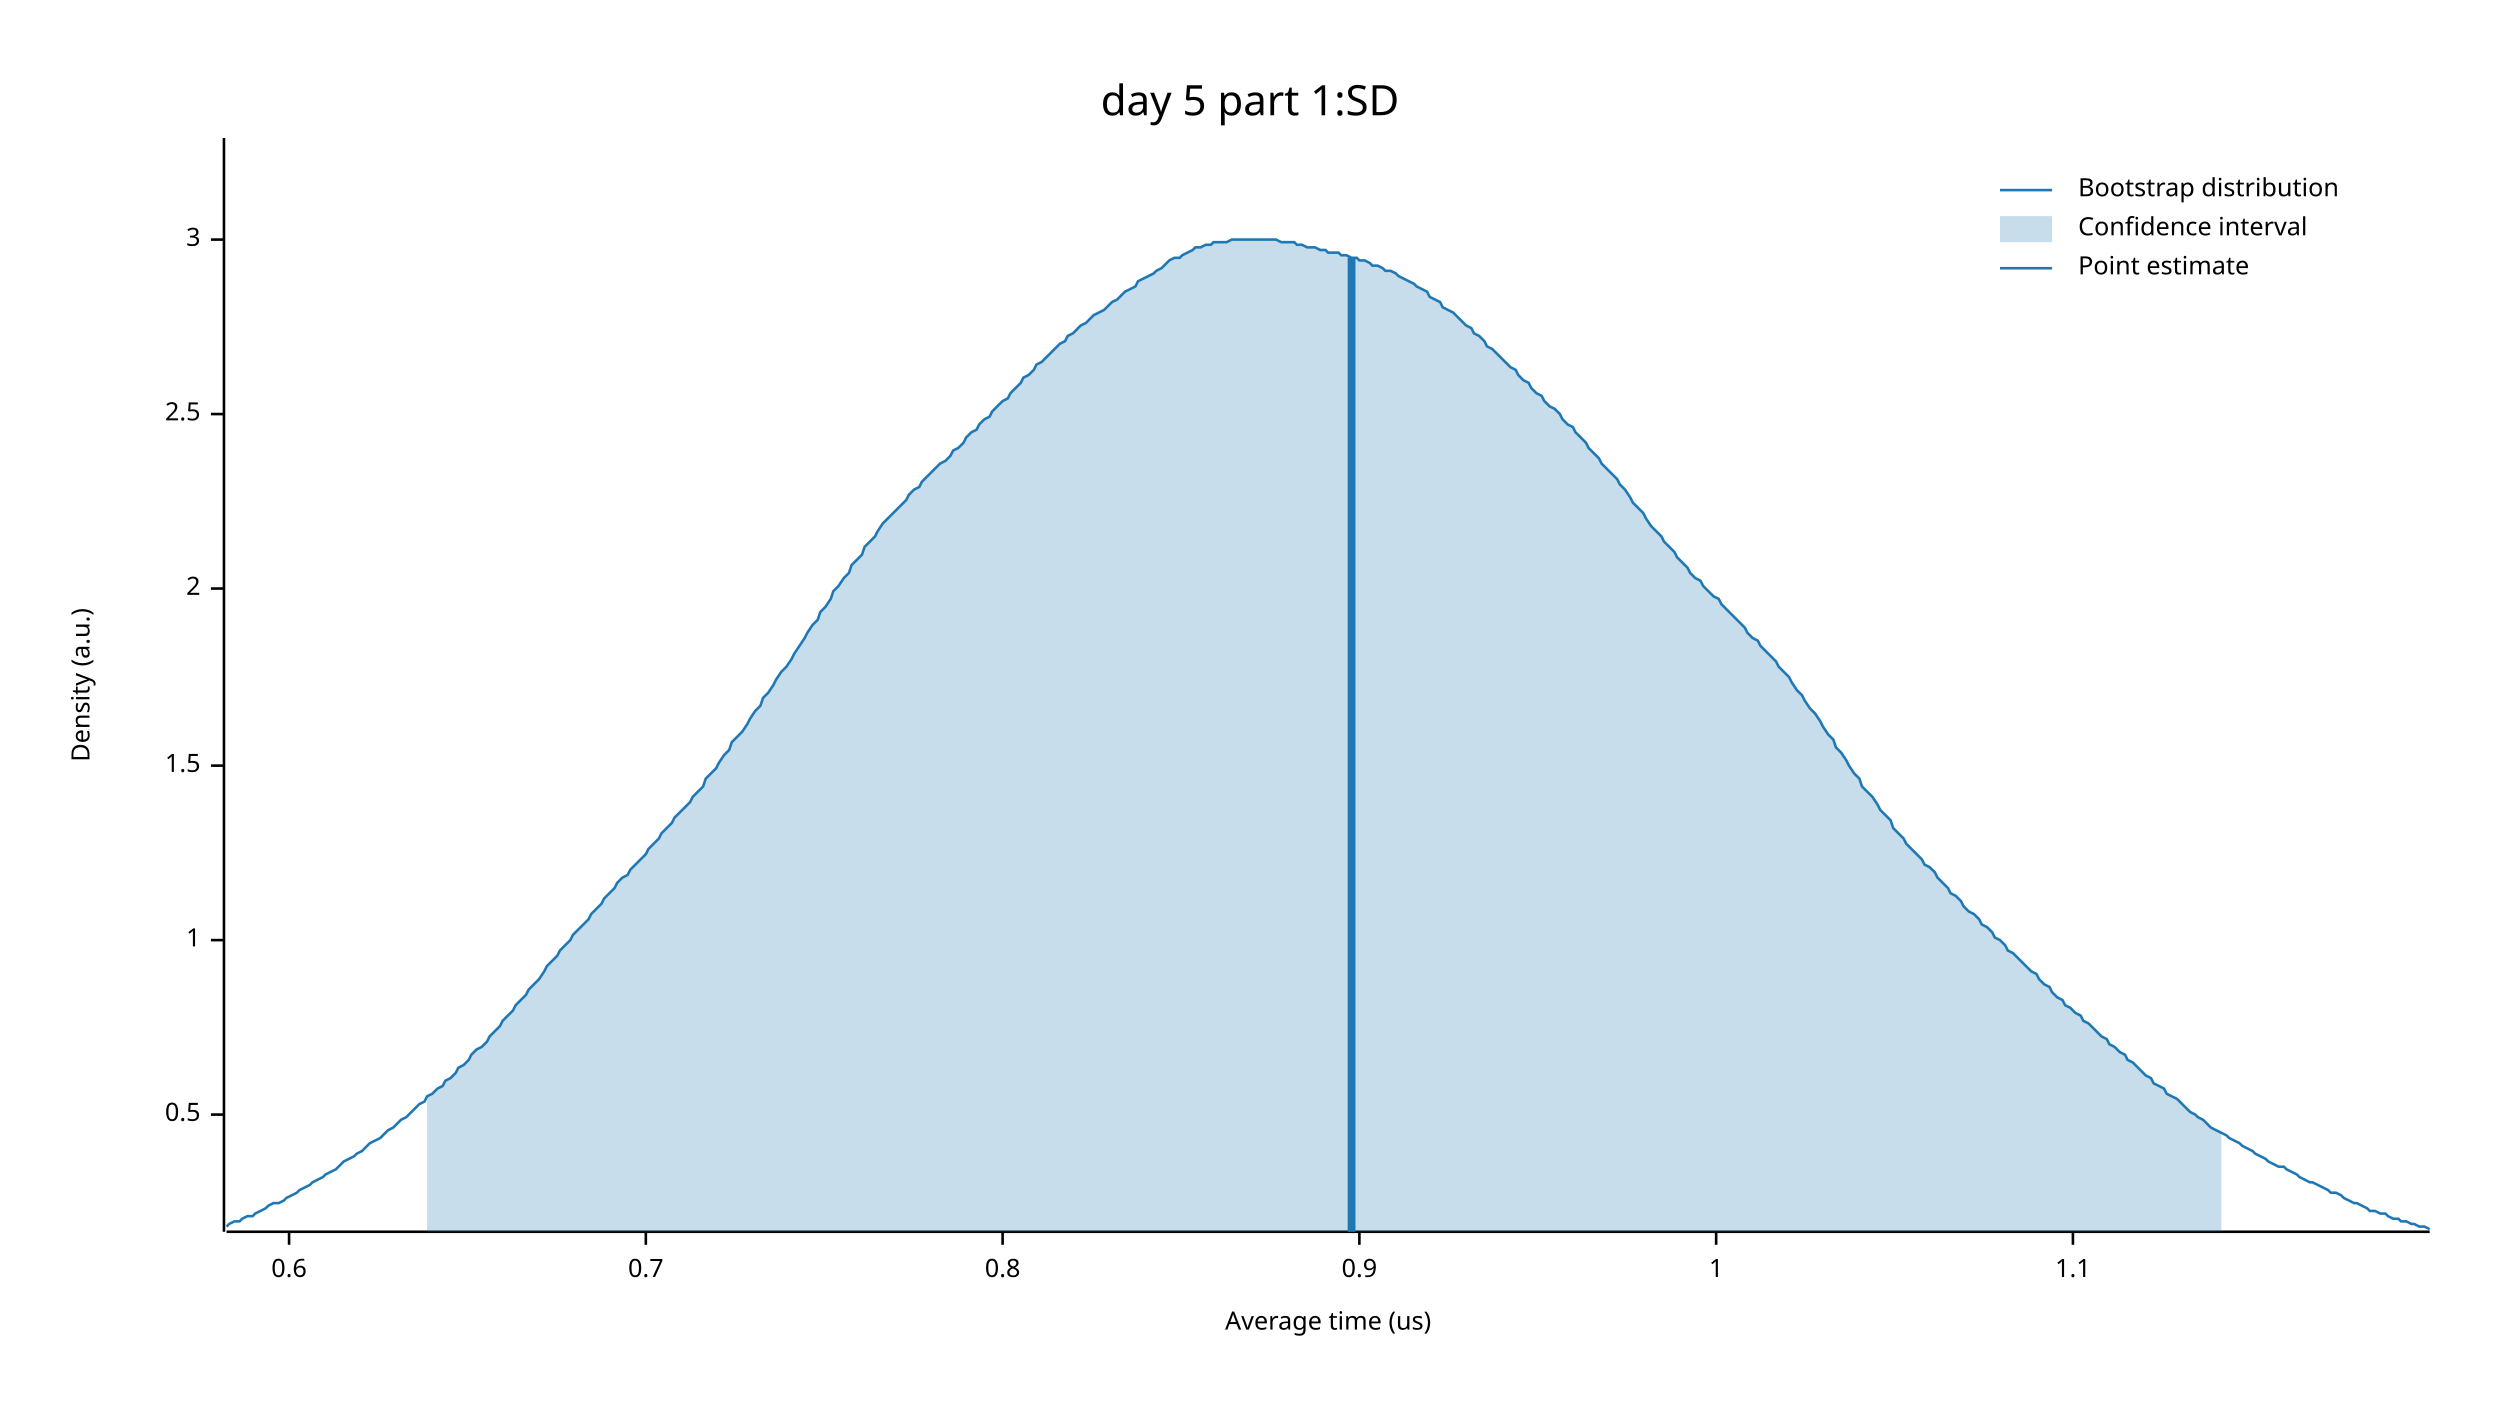
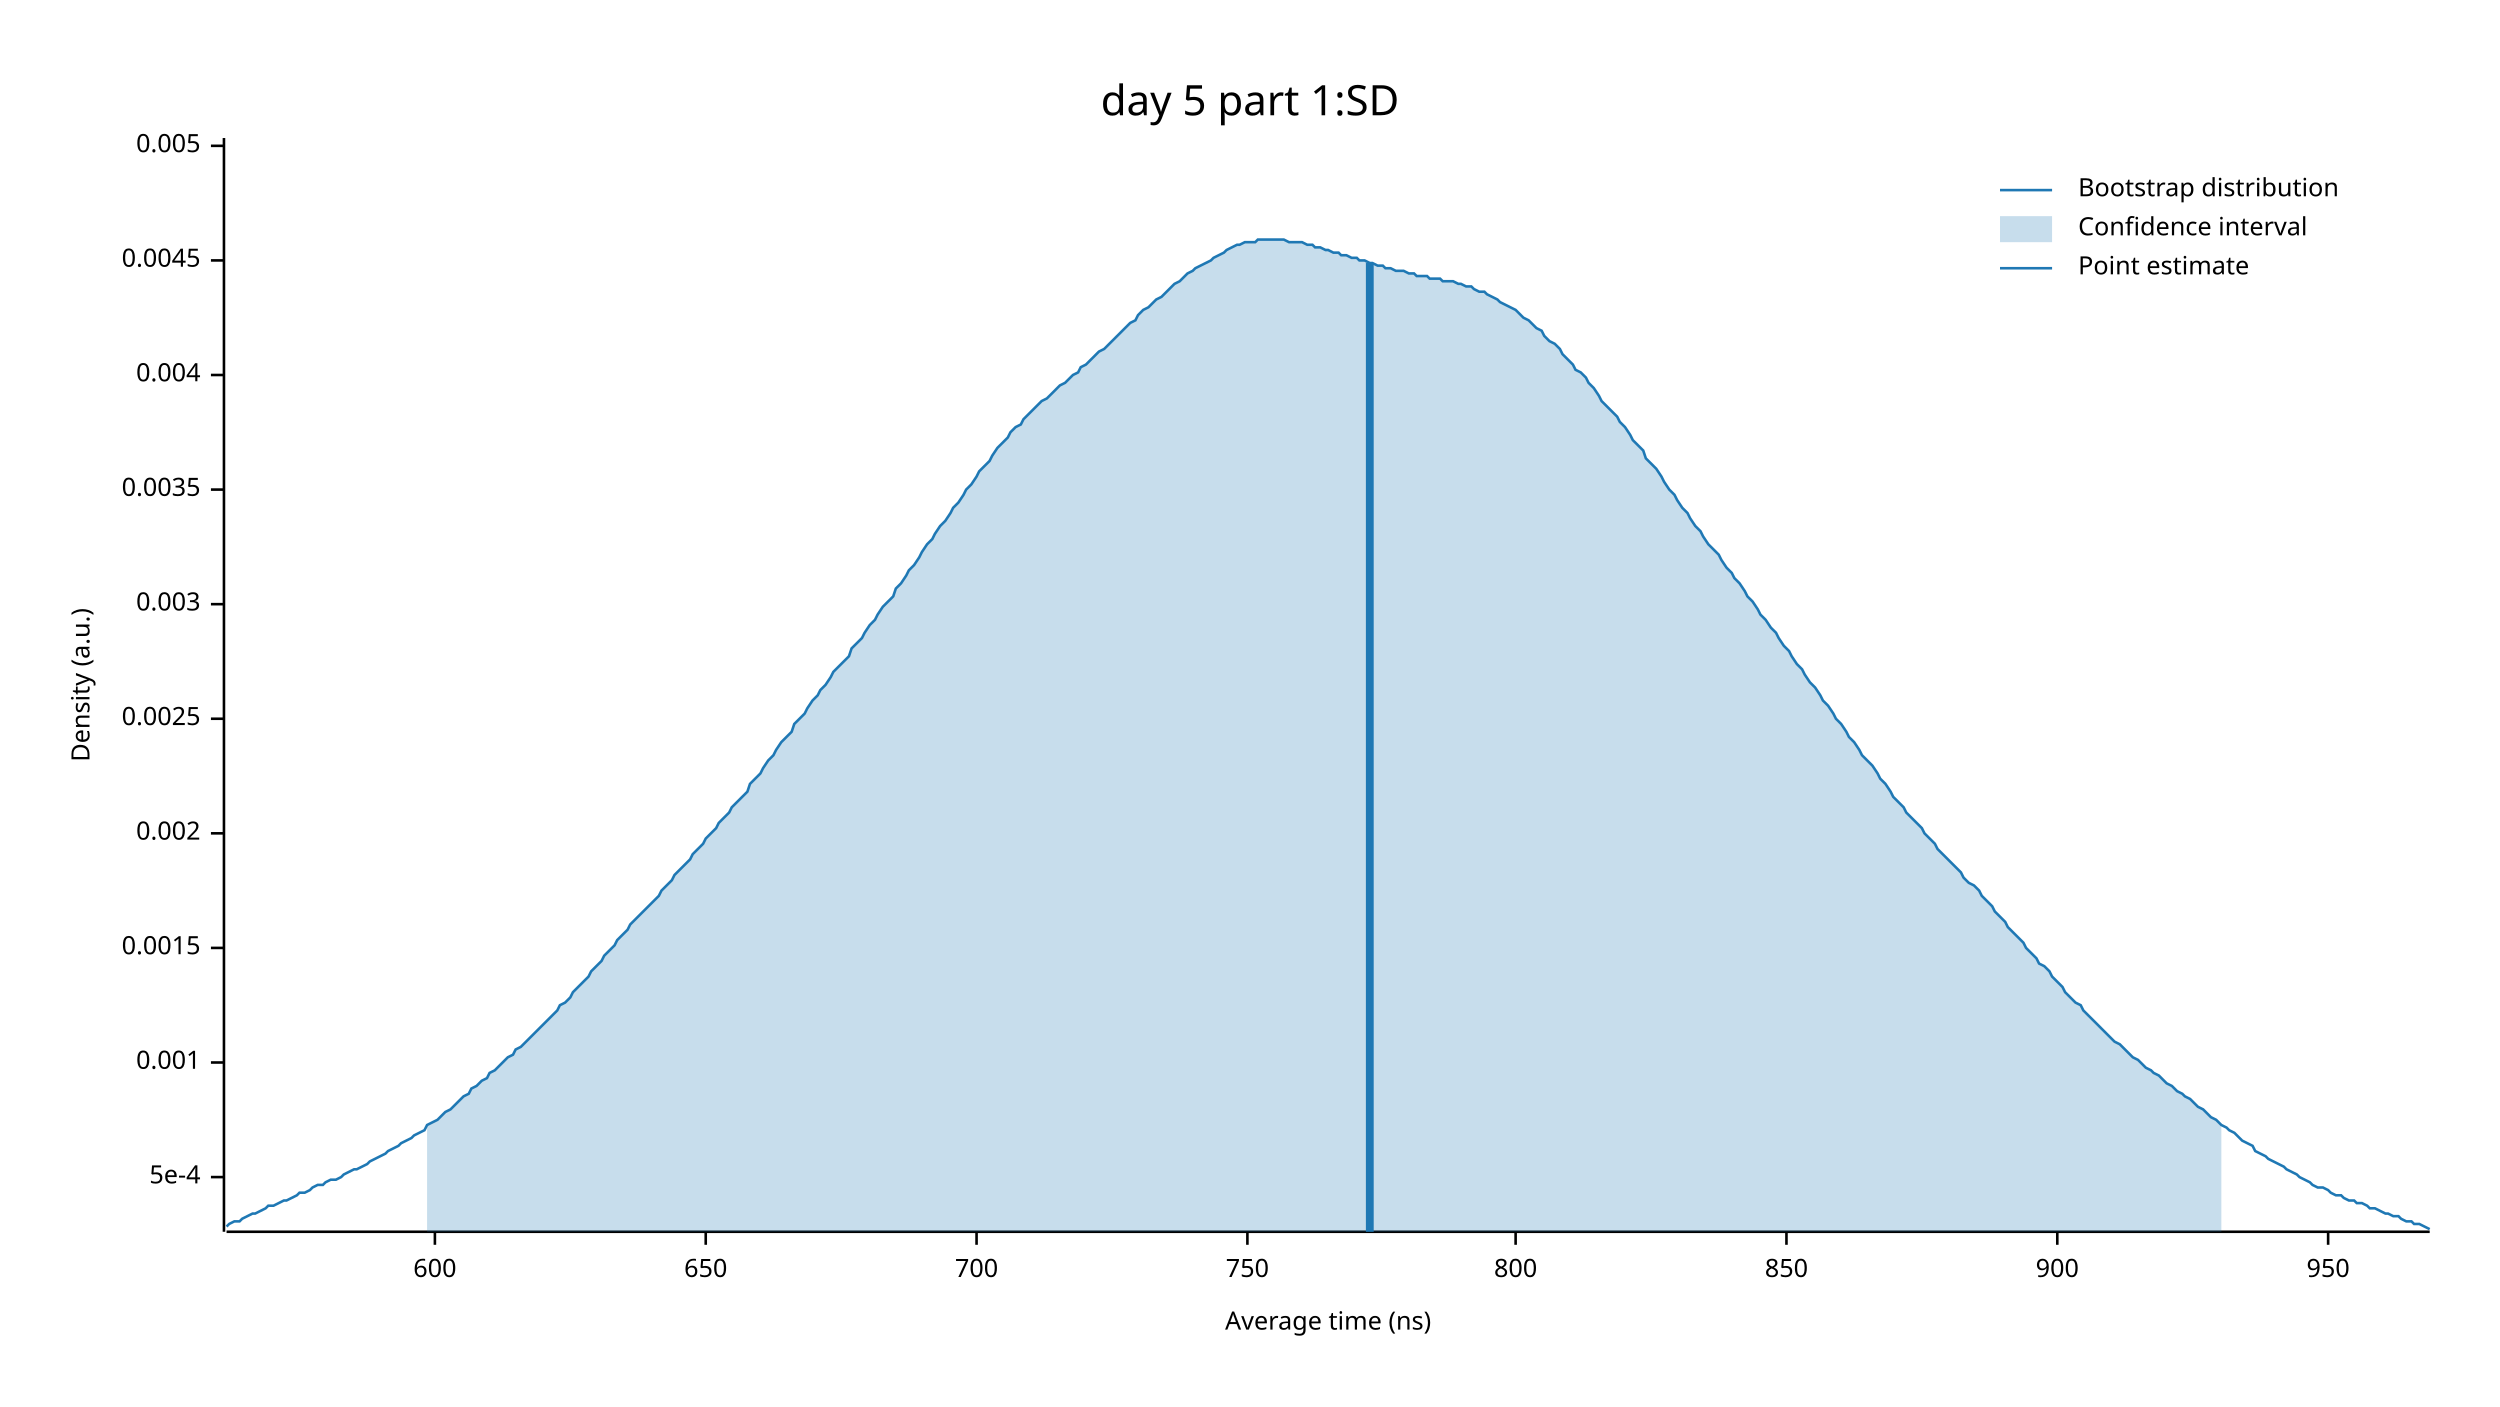
<svg xmlns="http://www.w3.org/2000/svg" width="960" height="540" viewBox="0 0 960 540">
  <text x="480" y="32" dy="0.76em" text-anchor="middle" font-family="sans-serif" font-size="16.129" opacity="1" fill="#000000">
day 5 part 1:SD
</text>
  <text x="27" y="263" dy="0.76em" text-anchor="middle" font-family="sans-serif" font-size="9.677" opacity="1" fill="#000000" transform="rotate(270, 27, 263)">
Density (a.u.)
</text>
  <text x="510" y="513" dy="-0.5ex" text-anchor="middle" font-family="sans-serif" font-size="9.677" opacity="1" fill="#000000">
- Average time (us)
+ Average time (ns)
</text>
  <polyline fill="none" opacity="1" stroke="#000000" stroke-width="1" points="86,53 86,473 " />
-   <text x="77" y="428" dy="0.5ex" text-anchor="end" font-family="sans-serif" font-size="9.677" opacity="1" fill="#000000">
- 0.5
+   <text x="77" y="452" dy="0.5ex" text-anchor="end" font-family="sans-serif" font-size="9.677" opacity="1" fill="#000000">
+ 5e-4
</text>
-   <polyline fill="none" opacity="1" stroke="#000000" stroke-width="1" points="81,428 86,428 " />
-   <text x="77" y="361" dy="0.5ex" text-anchor="end" font-family="sans-serif" font-size="9.677" opacity="1" fill="#000000">
- 1
+   <polyline fill="none" opacity="1" stroke="#000000" stroke-width="1" points="81,452 86,452 " />
+   <text x="77" y="408" dy="0.5ex" text-anchor="end" font-family="sans-serif" font-size="9.677" opacity="1" fill="#000000">
+ 0.001
</text>
-   <polyline fill="none" opacity="1" stroke="#000000" stroke-width="1" points="81,361 86,361 " />
-   <text x="77" y="294" dy="0.5ex" text-anchor="end" font-family="sans-serif" font-size="9.677" opacity="1" fill="#000000">
- 1.5
+   <polyline fill="none" opacity="1" stroke="#000000" stroke-width="1" points="81,408 86,408 " />
+   <text x="77" y="364" dy="0.5ex" text-anchor="end" font-family="sans-serif" font-size="9.677" opacity="1" fill="#000000">
+ 0.0015
</text>
-   <polyline fill="none" opacity="1" stroke="#000000" stroke-width="1" points="81,294 86,294 " />
-   <text x="77" y="226" dy="0.5ex" text-anchor="end" font-family="sans-serif" font-size="9.677" opacity="1" fill="#000000">
- 2
+   <polyline fill="none" opacity="1" stroke="#000000" stroke-width="1" points="81,364 86,364 " />
+   <text x="77" y="320" dy="0.5ex" text-anchor="end" font-family="sans-serif" font-size="9.677" opacity="1" fill="#000000">
+ 0.002
</text>
-   <polyline fill="none" opacity="1" stroke="#000000" stroke-width="1" points="81,226 86,226 " />
-   <text x="77" y="159" dy="0.5ex" text-anchor="end" font-family="sans-serif" font-size="9.677" opacity="1" fill="#000000">
- 2.5
+   <polyline fill="none" opacity="1" stroke="#000000" stroke-width="1" points="81,320 86,320 " />
+   <text x="77" y="276" dy="0.5ex" text-anchor="end" font-family="sans-serif" font-size="9.677" opacity="1" fill="#000000">
+ 0.0025
</text>
-   <polyline fill="none" opacity="1" stroke="#000000" stroke-width="1" points="81,159 86,159 " />
-   <text x="77" y="92" dy="0.5ex" text-anchor="end" font-family="sans-serif" font-size="9.677" opacity="1" fill="#000000">
- 3
+   <polyline fill="none" opacity="1" stroke="#000000" stroke-width="1" points="81,276 86,276 " />
+   <text x="77" y="232" dy="0.5ex" text-anchor="end" font-family="sans-serif" font-size="9.677" opacity="1" fill="#000000">
+ 0.003
</text>
-   <polyline fill="none" opacity="1" stroke="#000000" stroke-width="1" points="81,92 86,92 " />
+   <polyline fill="none" opacity="1" stroke="#000000" stroke-width="1" points="81,232 86,232 " />
+   <text x="77" y="188" dy="0.5ex" text-anchor="end" font-family="sans-serif" font-size="9.677" opacity="1" fill="#000000">
+ 0.0035
+ </text>
+   <polyline fill="none" opacity="1" stroke="#000000" stroke-width="1" points="81,188 86,188 " />
+   <text x="77" y="144" dy="0.5ex" text-anchor="end" font-family="sans-serif" font-size="9.677" opacity="1" fill="#000000">
+ 0.004
+ </text>
+   <polyline fill="none" opacity="1" stroke="#000000" stroke-width="1" points="81,144 86,144 " />
+   <text x="77" y="100" dy="0.5ex" text-anchor="end" font-family="sans-serif" font-size="9.677" opacity="1" fill="#000000">
+ 0.0045
+ </text>
+   <polyline fill="none" opacity="1" stroke="#000000" stroke-width="1" points="81,100 86,100 " />
+   <text x="77" y="56" dy="0.5ex" text-anchor="end" font-family="sans-serif" font-size="9.677" opacity="1" fill="#000000">
+ 0.005
+ </text>
+   <polyline fill="none" opacity="1" stroke="#000000" stroke-width="1" points="81,56 86,56 " />
  <polyline fill="none" opacity="1" stroke="#000000" stroke-width="1" points="87,473 933,473 " />
-   <text x="111" y="483" dy="0.76em" text-anchor="middle" font-family="sans-serif" font-size="9.677" opacity="1" fill="#000000">
- 0.6
+   <text x="167" y="483" dy="0.76em" text-anchor="middle" font-family="sans-serif" font-size="9.677" opacity="1" fill="#000000">
+ 600
</text>
-   <polyline fill="none" opacity="1" stroke="#000000" stroke-width="1" points="111,473 111,478 " />
-   <text x="248" y="483" dy="0.76em" text-anchor="middle" font-family="sans-serif" font-size="9.677" opacity="1" fill="#000000">
- 0.7
+   <polyline fill="none" opacity="1" stroke="#000000" stroke-width="1" points="167,473 167,478 " />
+   <text x="271" y="483" dy="0.76em" text-anchor="middle" font-family="sans-serif" font-size="9.677" opacity="1" fill="#000000">
+ 650
</text>
-   <polyline fill="none" opacity="1" stroke="#000000" stroke-width="1" points="248,473 248,478 " />
-   <text x="385" y="483" dy="0.76em" text-anchor="middle" font-family="sans-serif" font-size="9.677" opacity="1" fill="#000000">
- 0.8
+   <polyline fill="none" opacity="1" stroke="#000000" stroke-width="1" points="271,473 271,478 " />
+   <text x="375" y="483" dy="0.76em" text-anchor="middle" font-family="sans-serif" font-size="9.677" opacity="1" fill="#000000">
+ 700
</text>
-   <polyline fill="none" opacity="1" stroke="#000000" stroke-width="1" points="385,473 385,478 " />
-   <text x="522" y="483" dy="0.76em" text-anchor="middle" font-family="sans-serif" font-size="9.677" opacity="1" fill="#000000">
- 0.9
+   <polyline fill="none" opacity="1" stroke="#000000" stroke-width="1" points="375,473 375,478 " />
+   <text x="479" y="483" dy="0.76em" text-anchor="middle" font-family="sans-serif" font-size="9.677" opacity="1" fill="#000000">
+ 750
</text>
-   <polyline fill="none" opacity="1" stroke="#000000" stroke-width="1" points="522,473 522,478 " />
-   <text x="659" y="483" dy="0.76em" text-anchor="middle" font-family="sans-serif" font-size="9.677" opacity="1" fill="#000000">
- 1
+   <polyline fill="none" opacity="1" stroke="#000000" stroke-width="1" points="479,473 479,478 " />
+   <text x="582" y="483" dy="0.76em" text-anchor="middle" font-family="sans-serif" font-size="9.677" opacity="1" fill="#000000">
+ 800
</text>
-   <polyline fill="none" opacity="1" stroke="#000000" stroke-width="1" points="659,473 659,478 " />
-   <text x="796" y="483" dy="0.76em" text-anchor="middle" font-family="sans-serif" font-size="9.677" opacity="1" fill="#000000">
- 1.1
+   <polyline fill="none" opacity="1" stroke="#000000" stroke-width="1" points="582,473 582,478 " />
+   <text x="686" y="483" dy="0.76em" text-anchor="middle" font-family="sans-serif" font-size="9.677" opacity="1" fill="#000000">
+ 850
</text>
-   <polyline fill="none" opacity="1" stroke="#000000" stroke-width="1" points="796,473 796,478 " />
-   <polyline fill="none" opacity="1" stroke="#1F78B4" stroke-width="1" points="87,471 88,470 90,469 92,469 93,468 95,467 97,467 98,466 100,465 102,464 103,463 105,462 107,462 109,461 110,460 112,459 114,458 115,457 117,456 119,455 120,454 122,453 124,452 125,451 127,450 129,449 131,447 132,446 134,445 136,444 137,443 139,442 141,440 142,439 144,438 146,437 148,435 149,434 151,433 153,431 154,430 156,429 158,427 159,426 161,424 163,423 164,421 166,420 168,418 170,417 171,415 173,414 175,412 176,410 178,409 180,407 181,405 183,403 185,402 187,400 188,398 190,396 192,394 193,392 195,390 197,388 198,386 200,384 202,382 203,380 205,378 207,376 209,373 210,371 212,369 214,367 215,365 217,363 219,361 220,359 222,357 224,355 226,353 227,351 229,349 231,347 232,345 234,343 236,341 237,339 239,337 241,336 242,334 244,332 246,330 248,328 249,326 251,324 253,322 254,320 256,318 258,316 259,314 261,312 263,310 265,308 266,306 268,304 270,302 271,299 273,297 275,295 276,293 278,290 280,288 281,285 283,283 285,281 287,278 288,276 290,273 292,271 293,268 295,266 297,263 298,261 300,258 302,256 304,253 305,251 307,248 309,245 310,243 312,240 314,238 315,235 317,233 319,230 320,227 322,225 324,222 326,220 327,217 329,215 331,213 332,210 334,208 336,206 337,204 339,201 341,199 343,197 344,196 346,194 348,192 349,190 351,188 353,187 354,185 356,183 358,181 359,180 361,178 363,177 365,175 366,173 368,172 370,170 371,168 373,166 375,165 376,163 378,161 380,160 381,158 383,156 385,154 387,153 388,151 390,149 392,147 393,145 395,144 397,142 398,140 400,139 402,137 404,135 405,134 407,132 409,131 410,129 412,128 414,126 415,125 417,124 419,122 420,121 422,120 424,119 426,117 427,116 429,115 431,113 432,112 434,111 436,110 437,108 439,107 441,106 443,105 444,104 446,103 448,101 449,100 451,99 453,99 454,98 456,97 458,96 459,95 461,95 463,94 465,94 466,93 468,93 470,93 471,93 473,92 475,92 476,92 478,92 480,92 482,92 483,92 485,92 487,92 488,92 490,92 492,93 493,93 495,93 497,93 498,94 500,94 502,95 504,95 505,95 507,96 509,96 510,97 512,97 514,97 515,98 517,98 519,99 521,99 522,100 524,100 526,101 527,102 529,102 531,103 532,104 534,104 536,105 537,106 539,107 541,108 543,109 544,110 546,111 548,112 549,114 551,115 553,116 554,118 556,119 558,120 560,122 561,123 563,125 565,126 566,128 568,129 570,131 571,133 573,134 575,136 576,137 578,139 580,141 582,142 583,144 585,146 587,147 588,149 590,151 592,152 593,154 595,156 597,157 599,159 600,161 602,163 604,164 605,166 607,168 609,170 610,172 612,174 614,176 615,178 617,180 619,182 621,184 622,186 624,188 626,191 627,193 629,195 631,197 632,199 634,202 636,204 638,206 639,208 641,210 643,212 644,214 646,216 648,218 649,220 651,222 653,223 654,225 656,227 658,229 660,230 661,232 663,234 665,236 666,237 668,239 670,241 671,243 673,245 675,246 676,248 678,250 680,252 682,254 683,256 685,258 687,260 688,262 690,265 692,267 693,269 695,272 697,274 699,277 700,279 702,282 704,284 705,287 707,289 709,292 710,294 712,297 714,299 715,302 717,304 719,306 721,309 722,311 724,313 726,315 727,318 729,320 731,322 732,324 734,326 736,328 738,330 739,332 741,333 743,335 744,337 746,339 748,341 749,343 751,344 753,346 754,348 756,350 758,351 760,353 761,355 763,356 765,358 766,360 768,361 770,363 771,365 773,366 775,368 777,370 778,371 780,373 782,374 783,376 785,378 787,379 788,381 790,383 792,384 793,386 795,387 797,389 799,390 800,392 802,393 804,395 805,396 807,398 809,399 810,401 812,402 814,404 816,405 817,407 819,408 821,410 822,411 824,413 826,414 827,416 829,417 831,418 832,420 834,421 836,422 838,424 839,425 841,427 843,428 844,429 846,430 848,432 849,433 851,434 853,435 855,436 856,437 858,438 860,439 861,440 863,441 865,442 866,443 868,444 870,445 871,446 873,447 875,448 877,448 878,449 880,450 882,451 883,452 885,453 887,454 888,454 890,455 892,456 894,457 895,458 897,458 899,459 900,460 902,461 904,462 905,462 907,463 909,464 910,465 912,465 914,466 916,466 917,467 919,468 921,468 922,469 924,469 926,470 927,470 929,471 931,471 933,472 " />
-   <polygon opacity="0.25" fill="#1F78B4" points="164,421 166,420 168,418 170,417 171,415 173,414 175,412 176,410 178,409 180,407 181,405 183,403 185,402 187,400 188,398 190,396 192,394 193,392 195,390 197,388 198,386 200,384 202,382 203,380 205,378 207,376 209,373 210,371 212,369 214,367 215,365 217,363 219,361 220,359 222,357 224,355 226,353 227,351 229,349 231,347 232,345 234,343 236,341 237,339 239,337 241,336 242,334 244,332 246,330 248,328 249,326 251,324 253,322 254,320 256,318 258,316 259,314 261,312 263,310 265,308 266,306 268,304 270,302 271,299 273,297 275,295 276,293 278,290 280,288 281,285 283,283 285,281 287,278 288,276 290,273 292,271 293,268 295,266 297,263 298,261 300,258 302,256 304,253 305,251 307,248 309,245 310,243 312,240 314,238 315,235 317,233 319,230 320,227 322,225 324,222 326,220 327,217 329,215 331,213 332,210 334,208 336,206 337,204 339,201 341,199 343,197 344,196 346,194 348,192 349,190 351,188 353,187 354,185 356,183 358,181 359,180 361,178 363,177 365,175 366,173 368,172 370,170 371,168 373,166 375,165 376,163 378,161 380,160 381,158 383,156 385,154 387,153 388,151 390,149 392,147 393,145 395,144 397,142 398,140 400,139 402,137 404,135 405,134 407,132 409,131 410,129 412,128 414,126 415,125 417,124 419,122 420,121 422,120 424,119 426,117 427,116 429,115 431,113 432,112 434,111 436,110 437,108 439,107 441,106 443,105 444,104 446,103 448,101 449,100 451,99 453,99 454,98 456,97 458,96 459,95 461,95 463,94 465,94 466,93 468,93 470,93 471,93 473,92 475,92 476,92 478,92 480,92 482,92 483,92 485,92 487,92 488,92 490,92 492,93 493,93 495,93 497,93 498,94 500,94 502,95 504,95 505,95 507,96 509,96 510,97 512,97 514,97 515,98 517,98 519,99 521,99 522,100 524,100 526,101 527,102 529,102 531,103 532,104 534,104 536,105 537,106 539,107 541,108 543,109 544,110 546,111 548,112 549,114 551,115 553,116 554,118 556,119 558,120 560,122 561,123 563,125 565,126 566,128 568,129 570,131 571,133 573,134 575,136 576,137 578,139 580,141 582,142 583,144 585,146 587,147 588,149 590,151 592,152 593,154 595,156 597,157 599,159 600,161 602,163 604,164 605,166 607,168 609,170 610,172 612,174 614,176 615,178 617,180 619,182 621,184 622,186 624,188 626,191 627,193 629,195 631,197 632,199 634,202 636,204 638,206 639,208 641,210 643,212 644,214 646,216 648,218 649,220 651,222 653,223 654,225 656,227 658,229 660,230 661,232 663,234 665,236 666,237 668,239 670,241 671,243 673,245 675,246 676,248 678,250 680,252 682,254 683,256 685,258 687,260 688,262 690,265 692,267 693,269 695,272 697,274 699,277 700,279 702,282 704,284 705,287 707,289 709,292 710,294 712,297 714,299 715,302 717,304 719,306 721,309 722,311 724,313 726,315 727,318 729,320 731,322 732,324 734,326 736,328 738,330 739,332 741,333 743,335 744,337 746,339 748,341 749,343 751,344 753,346 754,348 756,350 758,351 760,353 761,355 763,356 765,358 766,360 768,361 770,363 771,365 773,366 775,368 777,370 778,371 780,373 782,374 783,376 785,378 787,379 788,381 790,383 792,384 793,386 795,387 797,389 799,390 800,392 802,393 804,395 805,396 807,398 809,399 810,401 812,402 814,404 816,405 817,407 819,408 821,410 822,411 824,413 826,414 827,416 829,417 831,418 832,420 834,421 836,422 838,424 839,425 841,427 843,428 844,429 846,430 848,432 849,433 851,434 853,435 853,473 164,473 " />
-   <polyline fill="none" opacity="1" stroke="#1F78B4" stroke-width="3" points="519,473 519,99 " />
+   <polyline fill="none" opacity="1" stroke="#000000" stroke-width="1" points="686,473 686,478 " />
+   <text x="790" y="483" dy="0.76em" text-anchor="middle" font-family="sans-serif" font-size="9.677" opacity="1" fill="#000000">
+ 900
+ </text>
+   <polyline fill="none" opacity="1" stroke="#000000" stroke-width="1" points="790,473 790,478 " />
+   <text x="894" y="483" dy="0.76em" text-anchor="middle" font-family="sans-serif" font-size="9.677" opacity="1" fill="#000000">
+ 950
+ </text>
+   <polyline fill="none" opacity="1" stroke="#000000" stroke-width="1" points="894,473 894,478 " />
+   <polyline fill="none" opacity="1" stroke="#1F78B4" stroke-width="1" points="87,471 88,470 90,469 92,469 93,468 95,467 97,466 98,466 100,465 102,464 103,463 105,463 107,462 109,461 110,461 112,460 114,459 115,458 117,458 119,457 120,456 122,455 124,455 125,454 127,453 129,453 131,452 132,451 134,450 136,449 137,449 139,448 141,447 142,446 144,445 146,444 148,443 149,442 151,441 153,440 154,439 156,438 158,437 159,436 161,435 163,434 164,432 166,431 168,430 170,428 171,427 173,426 175,424 176,423 178,421 180,420 181,418 183,417 185,415 187,414 188,412 190,411 192,409 193,408 195,406 197,405 198,403 200,402 202,400 203,399 205,397 207,395 209,393 210,392 212,390 214,388 215,386 217,385 219,383 220,381 222,379 224,377 226,375 227,373 229,371 231,369 232,367 234,365 236,363 237,361 239,359 241,357 242,355 244,353 246,351 248,349 249,348 251,346 253,344 254,342 256,340 258,338 259,336 261,334 263,332 265,330 266,328 268,326 270,324 271,322 273,320 275,318 276,316 278,314 280,312 281,310 283,308 285,306 287,304 288,301 290,299 292,297 293,295 295,292 297,290 298,288 300,285 302,283 304,281 305,278 307,276 309,274 310,272 312,269 314,267 315,265 317,263 319,260 320,258 322,256 324,254 326,252 327,249 329,247 331,245 332,243 334,240 336,238 337,236 339,233 341,231 343,229 344,226 346,224 348,221 349,219 351,217 353,214 354,212 356,209 358,207 359,205 361,202 363,200 365,197 366,195 368,193 370,190 371,188 373,186 375,183 376,181 378,179 380,177 381,175 383,172 385,170 387,168 388,166 390,164 392,163 393,161 395,159 397,157 398,156 400,154 402,153 404,151 405,150 407,148 409,147 410,146 412,144 414,143 415,141 417,140 419,138 420,137 422,135 424,134 426,132 427,131 429,129 431,127 432,126 434,124 436,123 437,121 439,119 441,118 443,116 444,115 446,114 448,112 449,111 451,109 453,108 454,107 456,105 458,104 459,103 461,102 463,101 465,100 466,99 468,98 470,97 471,96 473,95 475,94 476,94 478,93 480,93 482,93 483,92 485,92 487,92 488,92 490,92 492,92 493,92 495,93 497,93 498,93 500,93 502,94 504,94 505,95 507,95 509,96 510,96 512,97 514,97 515,98 517,98 519,99 521,99 522,100 524,100 526,101 527,101 529,102 531,102 532,103 534,103 536,104 537,104 539,104 541,105 543,105 544,106 546,106 548,106 549,107 551,107 553,107 554,108 556,108 558,108 560,109 561,109 563,110 565,110 566,111 568,112 570,112 571,113 573,114 575,115 576,116 578,117 580,118 582,119 583,120 585,122 587,123 588,124 590,126 592,127 593,129 595,131 597,132 599,134 600,136 602,138 604,140 605,142 607,143 609,145 610,147 612,149 614,152 615,154 617,156 619,158 621,160 622,162 624,164 626,167 627,169 629,171 631,173 632,176 634,178 636,180 638,183 639,185 641,188 643,190 644,192 646,195 648,197 649,199 651,202 653,204 654,206 656,209 658,211 660,213 661,215 663,218 665,220 666,222 668,224 670,227 671,229 673,231 675,234 676,236 678,238 680,241 682,243 683,245 685,248 687,250 688,252 690,255 692,257 693,259 695,262 697,264 699,267 700,269 702,271 704,274 705,276 707,278 709,281 710,283 712,285 714,288 715,290 717,292 719,294 721,297 722,299 724,301 726,304 727,306 729,308 731,310 732,312 734,314 736,316 738,318 739,320 741,322 743,324 744,326 746,328 748,330 749,331 751,333 753,335 754,337 756,339 758,340 760,342 761,344 763,346 765,348 766,350 768,352 770,354 771,356 773,358 775,360 777,362 778,364 780,366 782,368 783,370 785,371 787,373 788,375 790,377 792,379 793,381 795,383 797,385 799,386 800,388 802,390 804,392 805,393 807,395 809,397 810,398 812,400 814,401 816,403 817,404 819,406 821,407 822,408 824,410 826,411 827,412 829,413 831,415 832,416 834,417 836,419 838,420 839,421 841,422 843,424 844,425 846,426 848,428 849,429 851,430 853,432 855,433 856,434 858,435 860,437 861,438 863,439 865,440 866,442 868,443 870,444 871,445 873,446 875,447 877,448 878,449 880,450 882,451 883,452 885,453 887,454 888,455 890,456 892,456 894,457 895,458 897,459 899,459 900,460 902,461 904,461 905,462 907,462 909,463 910,464 912,464 914,465 916,466 917,466 919,467 921,467 922,468 924,469 926,469 927,470 929,470 931,471 933,472 " />
+   <polygon opacity="0.25" fill="#1F78B4" points="164,432 166,431 168,430 170,428 171,427 173,426 175,424 176,423 178,421 180,420 181,418 183,417 185,415 187,414 188,412 190,411 192,409 193,408 195,406 197,405 198,403 200,402 202,400 203,399 205,397 207,395 209,393 210,392 212,390 214,388 215,386 217,385 219,383 220,381 222,379 224,377 226,375 227,373 229,371 231,369 232,367 234,365 236,363 237,361 239,359 241,357 242,355 244,353 246,351 248,349 249,348 251,346 253,344 254,342 256,340 258,338 259,336 261,334 263,332 265,330 266,328 268,326 270,324 271,322 273,320 275,318 276,316 278,314 280,312 281,310 283,308 285,306 287,304 288,301 290,299 292,297 293,295 295,292 297,290 298,288 300,285 302,283 304,281 305,278 307,276 309,274 310,272 312,269 314,267 315,265 317,263 319,260 320,258 322,256 324,254 326,252 327,249 329,247 331,245 332,243 334,240 336,238 337,236 339,233 341,231 343,229 344,226 346,224 348,221 349,219 351,217 353,214 354,212 356,209 358,207 359,205 361,202 363,200 365,197 366,195 368,193 370,190 371,188 373,186 375,183 376,181 378,179 380,177 381,175 383,172 385,170 387,168 388,166 390,164 392,163 393,161 395,159 397,157 398,156 400,154 402,153 404,151 405,150 407,148 409,147 410,146 412,144 414,143 415,141 417,140 419,138 420,137 422,135 424,134 426,132 427,131 429,129 431,127 432,126 434,124 436,123 437,121 439,119 441,118 443,116 444,115 446,114 448,112 449,111 451,109 453,108 454,107 456,105 458,104 459,103 461,102 463,101 465,100 466,99 468,98 470,97 471,96 473,95 475,94 476,94 478,93 480,93 482,93 483,92 485,92 487,92 488,92 490,92 492,92 493,92 495,93 497,93 498,93 500,93 502,94 504,94 505,95 507,95 509,96 510,96 512,97 514,97 515,98 517,98 519,99 521,99 522,100 524,100 526,101 527,101 529,102 531,102 532,103 534,103 536,104 537,104 539,104 541,105 543,105 544,106 546,106 548,106 549,107 551,107 553,107 554,108 556,108 558,108 560,109 561,109 563,110 565,110 566,111 568,112 570,112 571,113 573,114 575,115 576,116 578,117 580,118 582,119 583,120 585,122 587,123 588,124 590,126 592,127 593,129 595,131 597,132 599,134 600,136 602,138 604,140 605,142 607,143 609,145 610,147 612,149 614,152 615,154 617,156 619,158 621,160 622,162 624,164 626,167 627,169 629,171 631,173 632,176 634,178 636,180 638,183 639,185 641,188 643,190 644,192 646,195 648,197 649,199 651,202 653,204 654,206 656,209 658,211 660,213 661,215 663,218 665,220 666,222 668,224 670,227 671,229 673,231 675,234 676,236 678,238 680,241 682,243 683,245 685,248 687,250 688,252 690,255 692,257 693,259 695,262 697,264 699,267 700,269 702,271 704,274 705,276 707,278 709,281 710,283 712,285 714,288 715,290 717,292 719,294 721,297 722,299 724,301 726,304 727,306 729,308 731,310 732,312 734,314 736,316 738,318 739,320 741,322 743,324 744,326 746,328 748,330 749,331 751,333 753,335 754,337 756,339 758,340 760,342 761,344 763,346 765,348 766,350 768,352 770,354 771,356 773,358 775,360 777,362 778,364 780,366 782,368 783,370 785,371 787,373 788,375 790,377 792,379 793,381 795,383 797,385 799,386 800,388 802,390 804,392 805,393 807,395 809,397 810,398 812,400 814,401 816,403 817,404 819,406 821,407 822,408 824,410 826,411 827,412 829,413 831,415 832,416 834,417 836,419 838,420 839,421 841,422 843,424 844,425 846,426 848,428 849,429 851,430 853,432 853,473 164,473 " />
+   <polyline fill="none" opacity="1" stroke="#1F78B4" stroke-width="3" points="526,473 526,101 " />
  <text x="798" y="68" dy="0.76em" text-anchor="start" font-family="sans-serif" font-size="9.677" opacity="1" fill="#000000">
Bootstrap distribution
</text>
  <text x="798" y="83" dy="0.76em" text-anchor="start" font-family="sans-serif" font-size="9.677" opacity="1" fill="#000000">
Confidence interval
</text>
  <text x="798" y="98" dy="0.76em" text-anchor="start" font-family="sans-serif" font-size="9.677" opacity="1" fill="#000000">
Point estimate
</text>
  <polyline fill="none" opacity="1" stroke="#1F78B4" stroke-width="1" points="768,73 788,73 " />
  <rect x="768" y="83" width="20" height="10" opacity="0.25" fill="#1F78B4" stroke="none" />
  <polyline fill="none" opacity="1" stroke="#1F78B4" stroke-width="1" points="768,103 788,103 " />
</svg>
